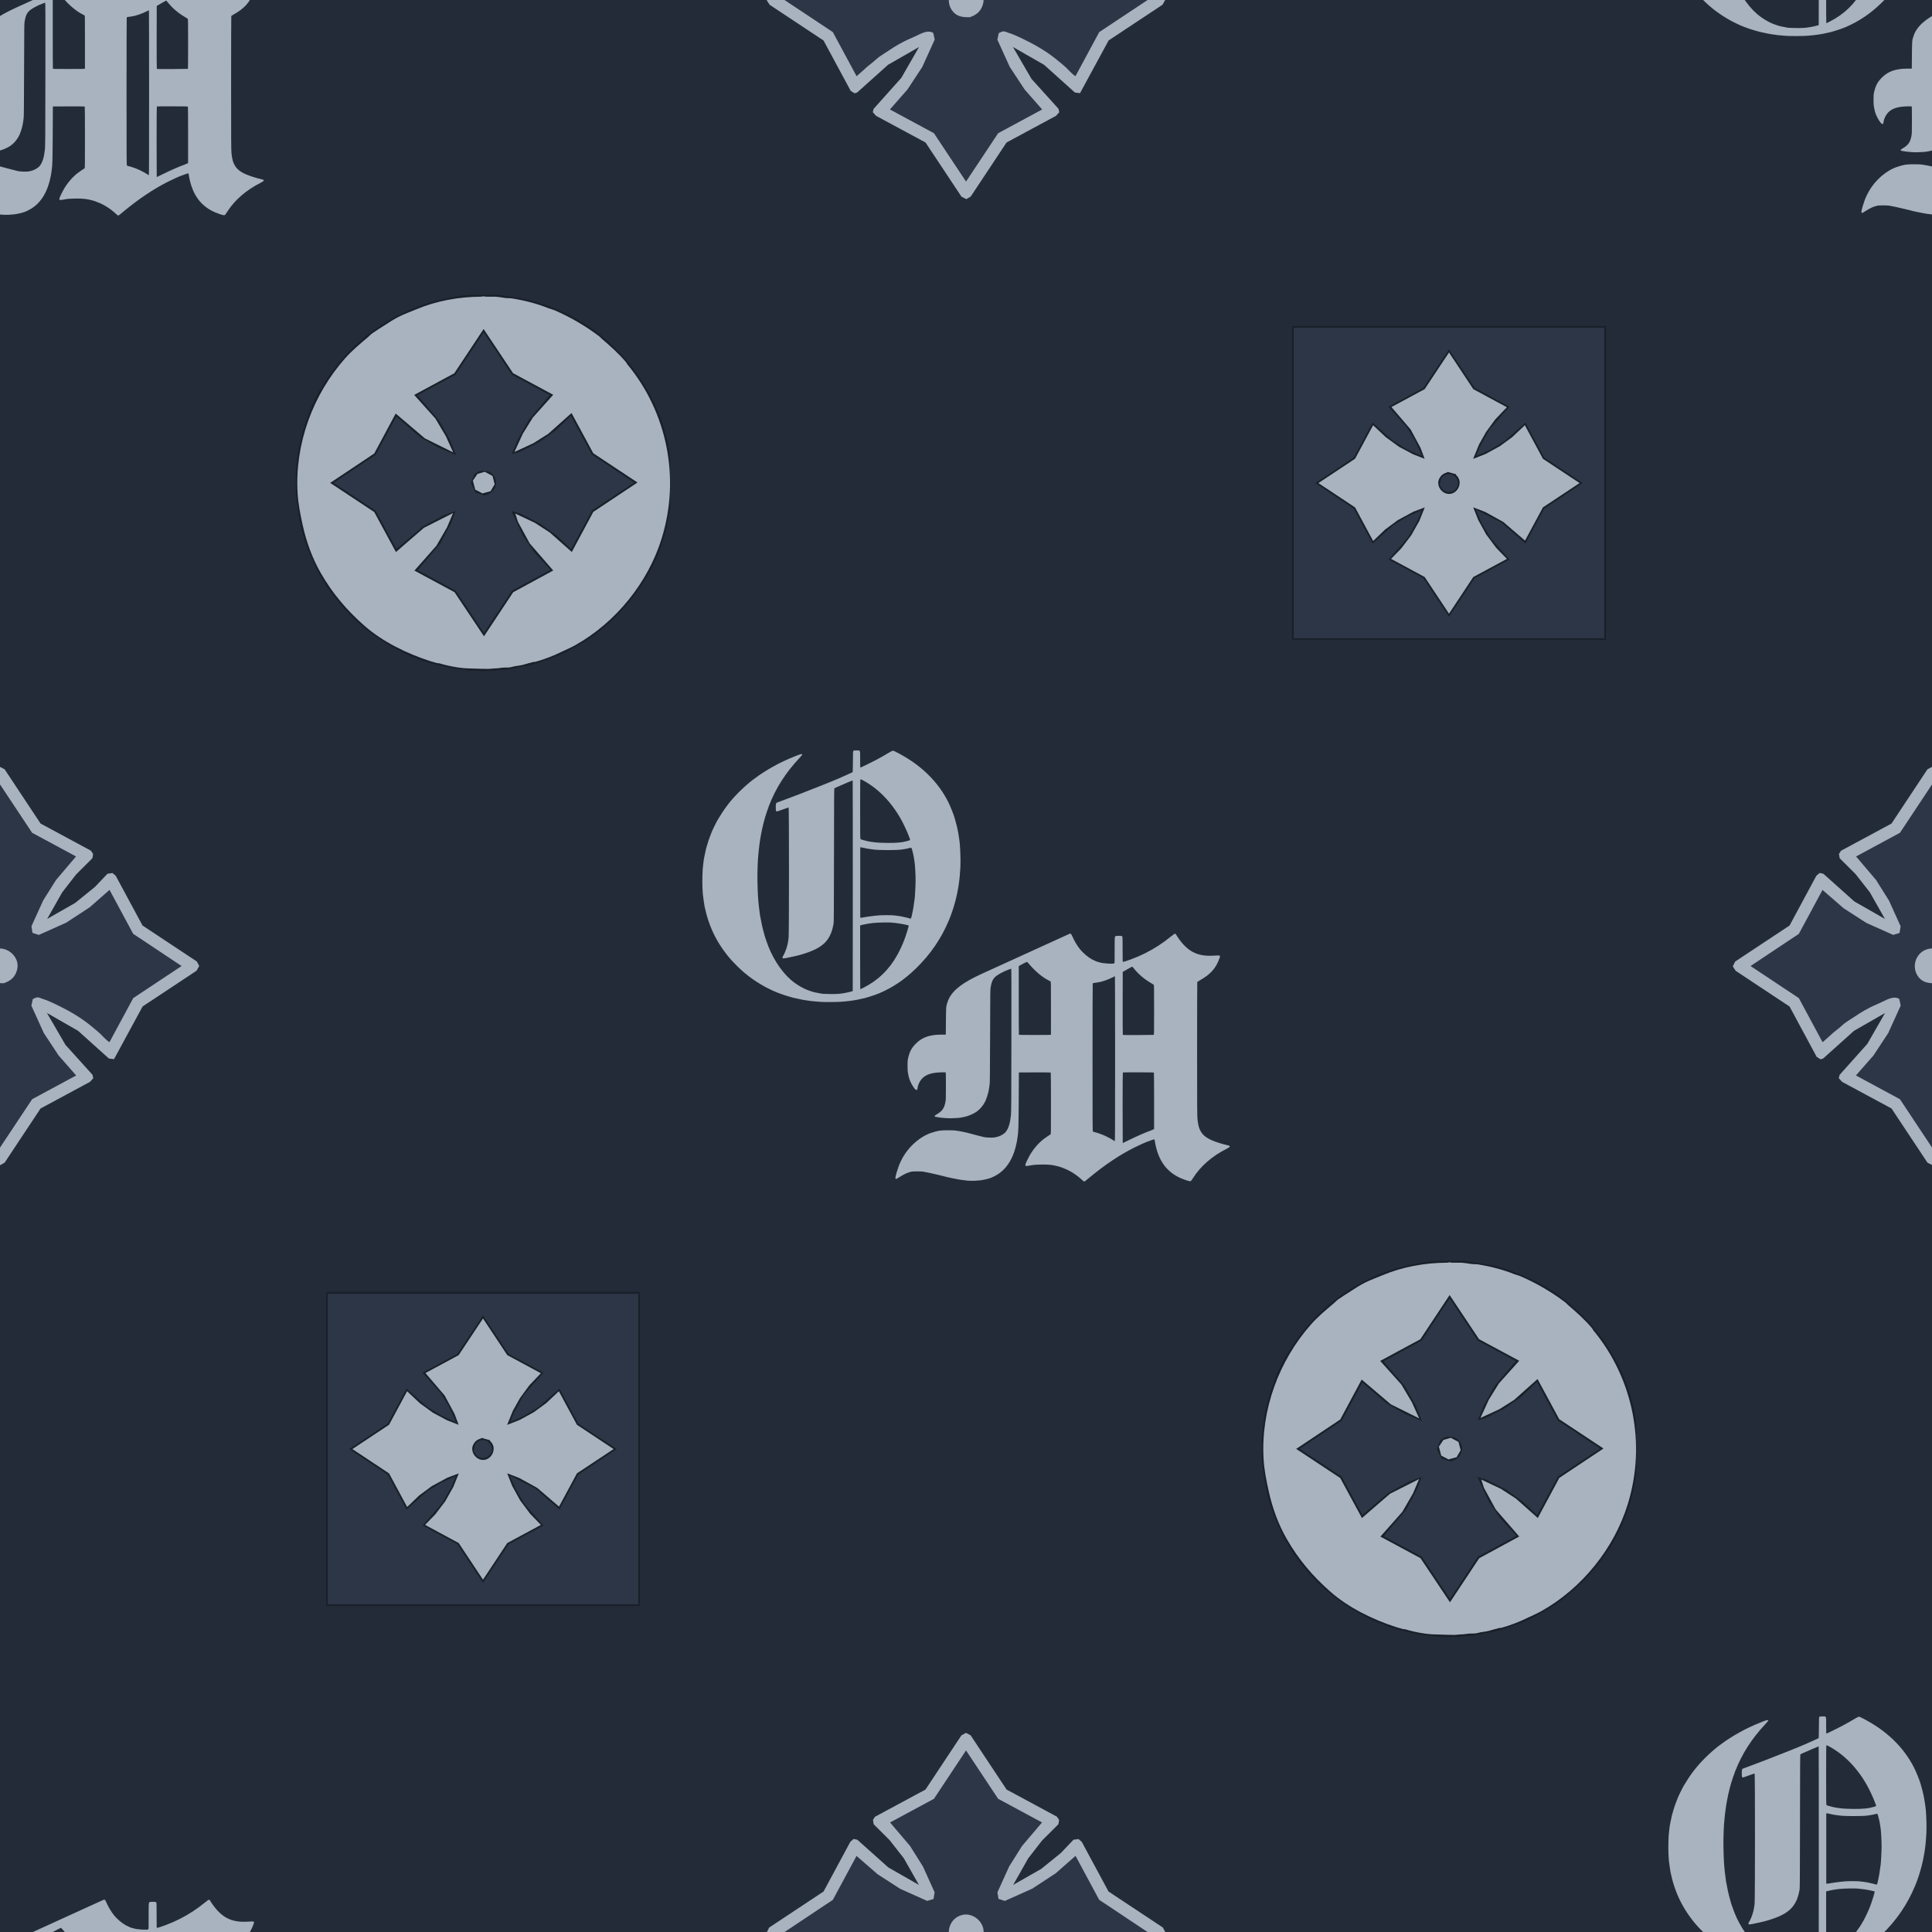
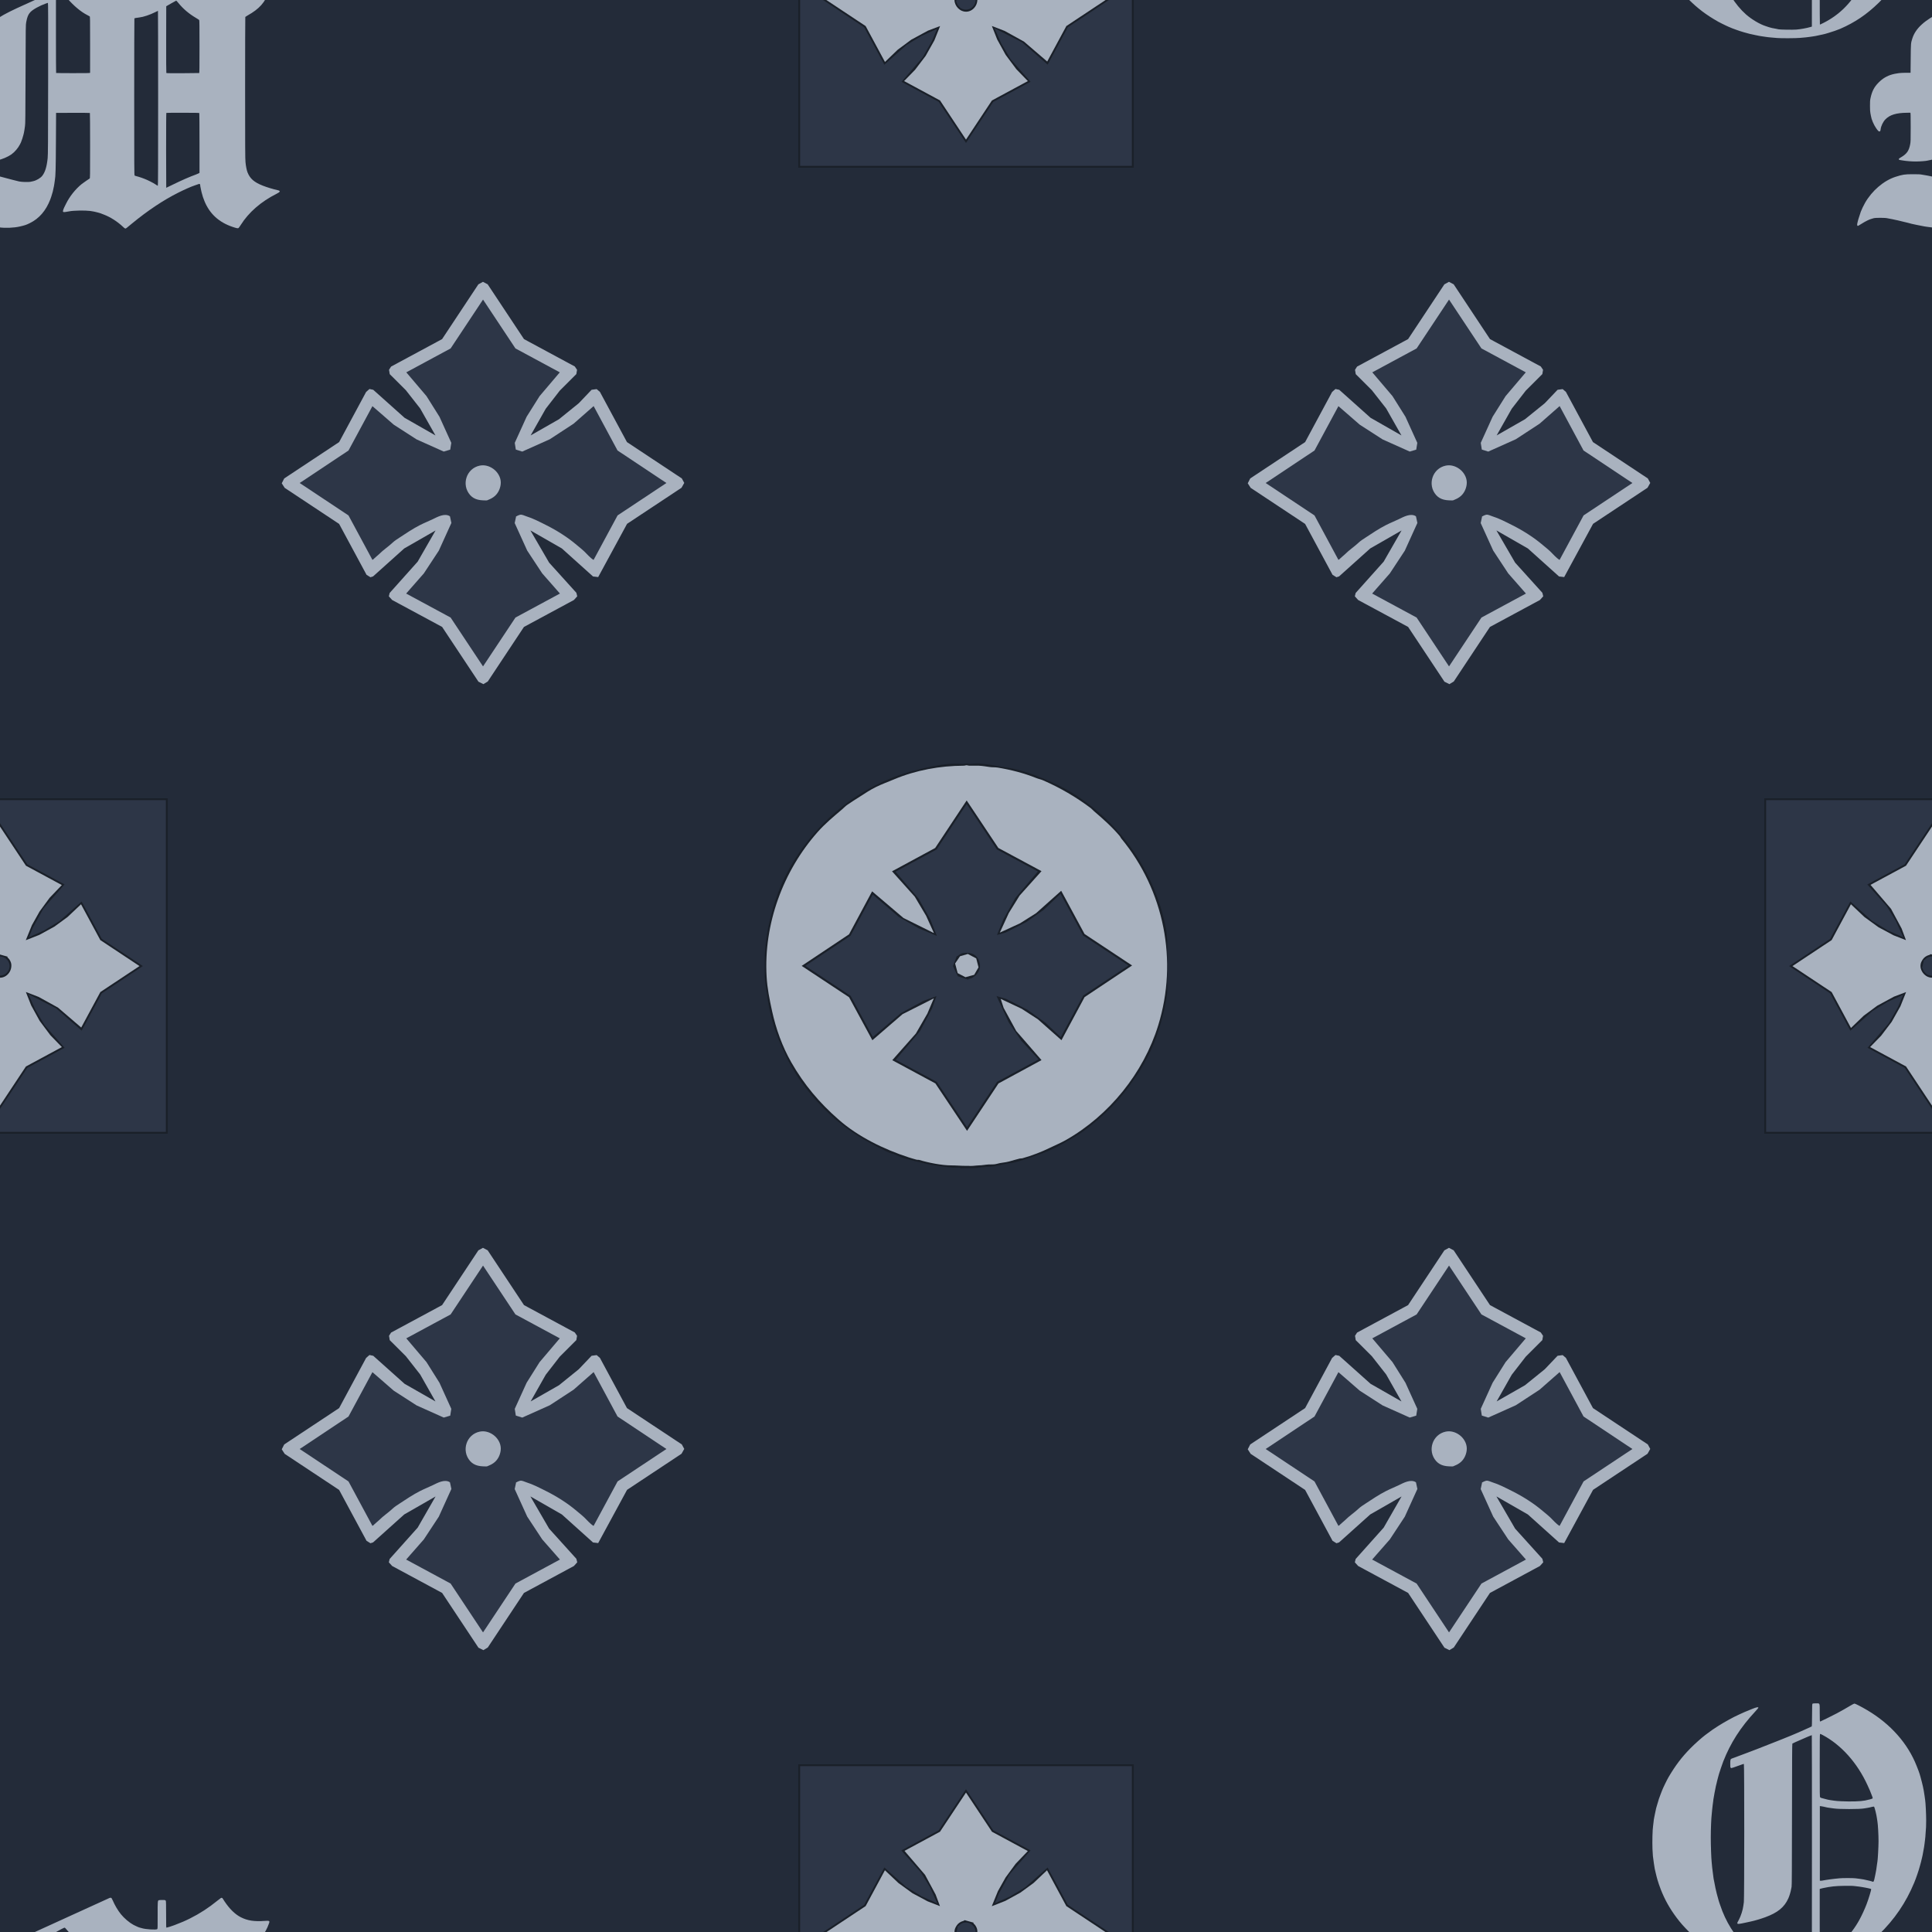
- <svg xmlns="http://www.w3.org/2000/svg" width="80mm" height="80mm" viewBox="0 0 80 80">
+ <svg xmlns="http://www.w3.org/2000/svg" width="72mm" height="72mm" viewBox="0 0 72 72">
  <style>.lt{fill:#a9b2bf}.dk{fill:#2d3647}.ln{fill:#1a2029}</style>
  <defs>
    <symbol id="om" viewBox="0.00 0.00 565.25 462.75">
      <path class="lt" fill-rule="evenodd" d="M409.92 459.78 C410.36 459.42 412.50 457.66 414.67 455.87 C430.80 442.58 446.23 432.29 461.50 424.61 C467.14 421.77 474.32 418.58 476.94 417.74 C477.32 417.62 478.41 417.23 479.38 416.87 C482.50 415.70 482.80 415.64 483.17 416.15 C483.35 416.39 483.50 417.00 483.50 417.50 C483.50 418.00 483.66 418.96 483.85 419.64 C484.05 420.32 484.29 421.49 484.38 422.25 C484.48 423.01 484.69 423.96 484.86 424.38 C485.03 424.79 485.26 425.57 485.36 426.12 C485.60 427.41 486.48 430.02 487.63 432.88 C492.81 445.72 502.14 454.33 515.88 458.96 C519.75 460.27 521.24 460.57 521.85 460.16 C522.14 459.97 523.18 458.53 524.16 456.97 C532.08 444.37 544.52 433.56 560.09 425.74 C563.96 423.80 564.23 422.82 561.09 422.13 C556.61 421.14 550.51 419.29 546.25 417.62 C537.54 414.20 533.39 410.57 530.88 404.16 C530.05 402.05 529.24 397.92 528.88 393.97 C528.55 390.36 528.50 380.48 528.50 319.22 C528.51 280.39 528.59 248.50 528.69 248.35 C528.79 248.20 529.83 247.54 531.00 246.88 C542.80 240.29 548.66 233.68 552.48 222.66 C553.35 220.14 552.91 219.90 548.11 220.25 C537.68 221.01 530.91 219.98 524.27 216.61 C518.49 213.68 512.97 208.32 507.83 200.62 C507.00 199.39 506.19 198.13 506.04 197.83 C505.66 197.11 504.90 196.89 504.16 197.30 C503.82 197.48 502.16 198.76 500.46 200.14 C491.89 207.13 483.09 212.84 473.25 217.77 C468.25 220.27 464.32 221.97 457.62 224.49 C455.00 225.48 450.24 227.00 449.76 227.00 C449.25 227.00 449.25 226.88 449.25 213.89 C449.25 204.73 449.17 200.59 448.97 200.16 C448.82 199.82 448.45 199.48 448.16 199.40 C447.28 199.16 442.58 199.23 441.90 199.49 C440.79 199.91 440.72 200.77 440.76 214.91 C440.80 226.78 440.76 228.10 440.39 228.47 C439.44 229.42 428.44 228.73 424.69 227.48 C423.90 227.22 423.10 227.00 422.93 227.00 C422.41 227.00 418.67 225.38 416.59 224.26 C412.37 221.99 407.27 217.67 403.89 213.50 C400.98 209.93 397.68 204.37 395.74 199.75 C395.30 198.72 394.77 197.68 394.56 197.44 C394.09 196.91 393.12 196.88 392.21 197.35 C391.85 197.54 390.10 198.34 388.34 199.13 C386.57 199.92 384.18 201.01 383.03 201.55 C381.87 202.09 379.34 203.24 377.40 204.11 C375.46 204.98 373.03 206.09 372.00 206.57 C370.97 207.05 368.94 207.98 367.50 208.62 C366.06 209.27 364.03 210.20 363.00 210.68 C361.97 211.16 360.17 211.98 359.00 212.50 C357.83 213.02 355.98 213.86 354.88 214.37 C351.22 216.06 350.39 216.44 347.88 217.57 C346.50 218.19 344.53 219.09 343.50 219.57 C342.47 220.05 340.50 220.95 339.12 221.57 C337.75 222.19 335.76 223.10 334.70 223.59 C333.65 224.09 331.79 224.93 330.58 225.47 C329.37 226.00 327.48 226.86 326.38 227.37 C322.72 229.06 321.89 229.44 319.38 230.57 C318.00 231.19 316.01 232.10 314.95 232.59 C313.90 233.09 312.04 233.93 310.83 234.47 C309.62 235.00 307.73 235.86 306.62 236.37 C302.89 238.10 302.13 238.45 299.50 239.62 C298.06 240.27 294.91 241.78 292.50 242.98 C275.05 251.68 266.16 259.77 262.93 269.88 C261.38 274.74 261.41 274.41 261.26 290.00 L261.12 304.38 L256.25 304.39 C253.57 304.40 250.47 304.55 249.38 304.73 C245.31 305.37 244.59 305.51 242.88 305.98 C237.52 307.45 233.18 310.01 229.12 314.10 C224.63 318.62 222.45 322.82 220.96 329.75 C220.48 332.01 220.41 333.10 220.42 337.62 C220.43 341.35 220.54 343.42 220.82 344.75 C221.03 345.78 221.28 347.07 221.36 347.62 C221.91 351.22 224.08 356.34 226.58 359.96 C228.33 362.49 229.08 363.25 229.84 363.25 C230.63 363.25 230.89 362.79 231.11 360.96 C231.50 357.77 233.55 353.52 235.85 351.15 C240.31 346.55 246.64 344.61 257.62 344.48 C259.27 344.46 260.77 344.46 260.94 344.47 C261.18 344.49 261.25 347.56 261.25 358.91 C261.25 372.43 261.22 373.50 260.73 376.10 C259.51 382.64 257.32 385.76 251.57 389.13 C250.45 389.79 249.46 390.48 249.39 390.67 C249.16 391.27 249.53 391.73 250.34 391.86 C250.77 391.92 252.14 392.15 253.38 392.36 C256.91 392.96 262.28 393.38 266.38 393.37 C270.46 393.36 276.61 392.90 278.00 392.50 C278.48 392.36 279.57 392.13 280.42 392.00 C284.35 391.36 290.35 388.84 294.00 386.29 C297.25 384.02 300.85 379.82 302.62 376.25 C302.99 375.49 303.44 374.59 303.62 374.25 C304.14 373.25 305.96 367.72 306.13 366.62 C306.22 366.07 306.44 365.12 306.63 364.50 C306.81 363.88 307.04 362.64 307.13 361.75 C307.22 360.86 307.48 359.06 307.70 357.75 C308.05 355.65 308.11 349.56 308.25 305.88 C308.40 256.64 308.40 256.36 308.94 253.50 C309.90 248.33 310.95 245.82 313.08 243.56 C315.68 240.81 322.02 237.29 328.75 234.85 C329.64 234.53 330.52 234.26 330.69 234.26 C330.95 234.25 330.99 248.81 330.92 310.19 C330.84 376.79 330.78 386.60 330.43 390.00 C329.57 398.61 327.87 404.12 324.95 407.82 C323.21 410.02 319.10 412.43 315.92 413.12 C315.07 413.30 313.80 413.58 313.10 413.74 C311.25 414.15 304.35 413.95 301.88 413.41 C299.70 412.94 296.60 412.17 294.62 411.61 C293.38 411.26 291.64 410.80 289.00 410.12 C285.63 409.26 284.55 408.97 283.38 408.63 C282.69 408.43 281.62 408.20 281.00 408.11 C280.38 408.02 279.31 407.80 278.62 407.61 C277.94 407.43 276.70 407.21 275.88 407.12 C275.05 407.03 273.48 406.77 272.38 406.54 C270.80 406.22 268.92 406.13 263.50 406.13 C255.27 406.13 253.13 406.45 245.97 408.77 C234.22 412.56 222.44 422.65 215.42 434.93 C214.04 437.35 211.88 441.85 211.25 443.62 C210.21 446.57 209.25 449.49 208.80 451.12 C207.42 456.04 207.26 457.24 207.88 457.75 C208.36 458.15 208.15 458.25 212.00 455.82 C216.02 453.27 219.96 451.34 222.12 450.86 C222.54 450.77 223.38 450.51 224.00 450.29 C225.62 449.71 235.69 449.72 237.88 450.31 C238.70 450.53 239.99 450.78 240.75 450.87 C241.51 450.96 242.47 451.14 242.90 451.27 C243.32 451.40 244.50 451.67 245.52 451.85 C247.36 452.19 249.61 452.71 252.25 453.39 C255.76 454.29 256.98 454.58 258.40 454.87 C259.24 455.04 260.05 455.25 260.21 455.35 C260.36 455.44 261.25 455.68 262.18 455.87 C263.11 456.06 265.17 456.51 266.75 456.86 C268.33 457.22 270.60 457.67 271.79 457.86 C272.97 458.06 274.38 458.33 274.91 458.47 C275.44 458.60 276.66 458.79 277.62 458.88 C278.59 458.97 280.33 459.19 281.50 459.38 C287.48 460.32 296.41 459.99 302.50 458.58 C307.67 457.39 308.82 457.00 312.50 455.21 C321.88 450.65 328.75 442.69 333.09 431.38 C333.86 429.35 334.28 428.03 335.58 423.50 C335.80 422.74 336.10 421.37 336.24 420.44 C336.39 419.52 336.61 418.50 336.73 418.18 C336.85 417.86 337.02 416.82 337.12 415.86 C337.21 414.91 337.44 413.28 337.63 412.25 C338.38 408.28 338.58 400.98 338.73 372.88 L338.88 344.62 L355.74 344.56 C365.01 344.53 372.69 344.59 372.80 344.70 C372.92 344.82 373.01 359.58 373.01 377.52 C373.02 408.51 372.99 410.14 372.57 410.44 C372.33 410.61 370.83 411.60 369.25 412.65 C367.67 413.70 365.63 415.15 364.72 415.88 C358.34 421.03 352.54 428.29 348.89 435.70 C347.96 437.58 347.10 439.32 346.98 439.56 C346.48 440.50 345.75 442.65 345.75 443.16 C345.75 444.12 346.25 444.28 348.40 443.99 C349.49 443.85 351.11 443.58 352.00 443.39 C356.09 442.51 367.75 442.29 373.12 442.98 C375.32 443.26 378.97 443.99 380.12 444.38 C380.68 444.56 381.52 444.79 382.00 444.89 C382.48 444.99 383.21 445.21 383.62 445.39 C384.04 445.56 385.48 446.13 386.84 446.64 C393.41 449.14 400.24 453.51 405.96 458.85 C408.23 460.98 408.41 461.02 409.92 459.78 Z M449.25 382.26 C449.25 357.66 449.34 344.73 449.50 344.63 C449.64 344.54 457.08 344.48 466.05 344.49 C478.61 344.51 482.40 344.58 482.55 344.82 C482.65 344.99 482.74 358.54 482.75 374.94 L482.75 404.76 L481.97 405.23 C481.54 405.49 480.34 406.01 479.28 406.39 C473.08 408.62 464.68 412.29 455.82 416.65 C452.35 418.35 449.45 419.75 449.38 419.75 C449.31 419.75 449.25 402.88 449.25 382.26 Z M438.62 416.35 C436.34 414.79 430.64 411.92 427.50 410.74 C426.33 410.31 424.98 409.80 424.50 409.62 C423.48 409.23 419.68 408.10 418.70 407.89 C418.34 407.81 417.86 407.57 417.64 407.36 C417.29 407.00 417.25 399.47 417.25 328.54 C417.26 285.41 417.34 250.00 417.44 249.84 C417.62 249.58 419.52 249.21 422.50 248.87 C426.48 248.42 433.10 246.21 438.27 243.59 C439.73 242.85 440.99 242.25 441.08 242.25 C441.17 242.25 441.25 281.74 441.25 330.00 C441.25 400.04 441.19 417.75 440.94 417.73 C440.77 417.73 439.73 417.11 438.62 416.35 Z M449.48 304.60 C449.34 304.43 449.27 290.97 449.31 270.98 L449.38 237.65 L454.25 234.84 C456.93 233.29 459.24 232.02 459.39 232.01 C459.53 232.01 460.49 233.04 461.51 234.30 C466.32 240.24 472.10 245.16 479.25 249.38 C480.83 250.32 482.27 251.25 482.44 251.46 C482.68 251.76 482.75 257.48 482.75 278.18 C482.75 299.02 482.68 304.54 482.44 304.63 C482.27 304.69 474.83 304.78 465.92 304.81 C454.30 304.86 449.64 304.80 449.48 304.60 Z M338.92 304.58 C338.82 304.49 338.75 288.01 338.75 267.96 L338.75 231.51 L339.69 230.92 C341.48 229.81 346.98 227.00 347.36 227.00 C347.57 227.00 348.01 227.31 348.34 227.69 C348.67 228.07 349.47 228.99 350.13 229.75 C356.66 237.29 363.81 243.27 370.12 246.46 C371.23 247.01 372.32 247.62 372.57 247.80 C372.99 248.11 373.01 249.59 373.01 276.13 C373.01 291.53 373.00 304.27 373.00 304.44 C373.00 304.68 369.44 304.75 356.04 304.75 C346.71 304.75 339.01 304.68 338.92 304.58 Z M150.07 269.39 C152.03 269.20 154.64 268.96 155.88 268.87 C157.11 268.78 158.97 268.56 160.00 268.37 C161.03 268.19 162.49 267.97 163.25 267.89 C164.65 267.74 167.06 267.27 170.00 266.58 C170.89 266.37 172.19 266.10 172.88 265.97 C173.56 265.85 174.69 265.58 175.38 265.38 C176.06 265.18 177.64 264.72 178.88 264.35 C182.80 263.20 188.10 261.36 190.62 260.26 C205.33 253.86 217.03 245.95 229.10 234.23 C245.00 218.79 256.34 202.17 264.74 182.00 C266.75 177.18 269.30 169.68 270.61 164.75 C271.00 163.31 271.46 161.62 271.64 161.00 C271.83 160.38 272.05 159.43 272.13 158.88 C272.22 158.32 272.45 157.37 272.64 156.75 C272.83 156.13 273.09 155.01 273.21 154.25 C273.33 153.49 273.63 151.86 273.86 150.62 C274.09 149.39 274.44 147.53 274.63 146.50 C274.82 145.47 275.05 143.84 275.14 142.88 C275.22 141.91 275.45 140.11 275.64 138.88 C275.83 137.64 276.11 134.33 276.26 131.51 C276.41 128.70 276.58 126.32 276.65 126.22 C276.71 126.11 276.77 123.13 276.78 119.58 C276.79 113.19 276.23 101.89 275.73 98.75 C275.59 97.86 275.32 95.94 275.13 94.50 C274.75 91.66 273.98 87.31 273.54 85.50 C273.39 84.88 272.93 82.97 272.52 81.25 C272.11 79.53 271.49 77.17 271.13 76.00 C270.77 74.83 270.36 73.42 270.23 72.88 C270.09 72.33 269.61 70.92 269.15 69.75 C268.69 68.58 267.84 66.39 267.25 64.88 C258.41 42.27 241.09 22.71 217.62 8.84 C212.04 5.53 205.67 2.25 204.85 2.25 C204.48 2.25 202.88 3.04 201.15 4.09 C197.10 6.55 191.22 9.89 187.17 12.03 C183.05 14.20 170.81 20.25 170.52 20.25 C170.06 20.25 170.00 19.19 170.00 11.12 C170.00 1.13 170.37 2.00 166.12 2.00 C164.12 2.00 163.21 2.10 162.86 2.35 C162.39 2.70 162.37 3.15 162.31 13.83 C162.25 22.21 162.16 25.01 161.93 25.20 C161.76 25.34 158.64 26.76 155.00 28.37 C151.36 29.97 148.04 31.44 147.62 31.63 C143.42 33.57 119.18 43.29 107.38 47.77 C105.86 48.35 103.33 49.31 101.75 49.92 C100.17 50.53 98.14 51.30 97.25 51.63 C96.36 51.97 94.56 52.64 93.25 53.13 C91.94 53.62 90.09 54.32 89.12 54.67 C88.16 55.03 86.42 55.69 85.25 56.14 C84.08 56.59 82.70 57.09 82.19 57.25 C80.45 57.79 80.25 58.32 80.25 62.49 C80.25 65.89 80.29 66.21 80.76 66.64 C81.26 67.09 81.33 67.08 83.58 66.31 C87.93 64.80 92.13 63.31 92.86 63.02 C93.26 62.86 93.74 62.79 93.92 62.86 C94.43 63.05 94.41 198.11 93.90 201.38 C93.70 202.61 93.47 204.30 93.38 205.12 C92.94 209.06 90.87 215.51 88.87 219.17 C88.36 220.11 87.78 221.18 87.58 221.56 C87.09 222.48 87.36 223.25 88.16 223.25 C89.60 223.25 92.75 222.69 97.38 221.61 C98.34 221.39 99.86 221.05 100.75 220.87 C104.58 220.08 110.66 218.29 115.38 216.56 C127.86 211.96 134.44 206.61 138.47 197.75 C139.57 195.34 140.87 191.09 141.25 188.67 C141.38 187.82 141.63 186.62 141.79 186.00 C142.03 185.14 142.11 168.16 142.18 113.71 C142.24 57.73 142.32 42.50 142.57 42.32 C142.74 42.19 144.11 41.55 145.62 40.90 C147.14 40.25 148.71 39.56 149.12 39.37 C154.16 37.05 161.91 33.81 162.06 33.96 C162.16 34.06 162.22 84.53 162.19 146.10 L162.12 258.06 L160.62 258.50 C156.84 259.61 150.96 260.67 146.50 261.05 C143.05 261.34 129.60 261.12 128.64 260.76 C128.27 260.62 127.16 260.38 126.17 260.24 C123.75 259.89 120.07 259.06 119.00 258.64 C118.52 258.45 117.03 257.94 115.69 257.52 C109.87 255.68 101.65 250.79 96.00 245.81 C85.10 236.18 75.45 220.72 70.14 204.38 C69.96 203.82 69.70 203.09 69.55 202.75 C69.24 202.01 68.50 199.53 67.63 196.25 C67.28 194.94 66.84 193.31 66.65 192.62 C66.00 190.27 64.79 184.54 64.13 180.75 C63.95 179.72 63.69 178.43 63.55 177.88 C63.41 177.32 63.22 175.86 63.12 174.62 C63.03 173.39 62.81 171.64 62.63 170.75 C62.45 169.86 62.23 168.11 62.14 166.88 C62.05 165.64 61.81 163.16 61.62 161.38 C61.17 157.26 60.71 144.52 60.72 136.38 C60.73 128.34 61.18 117.14 61.63 113.62 C61.82 112.11 62.06 109.69 62.14 108.25 C62.23 106.81 62.45 104.89 62.63 104.00 C62.81 103.11 63.04 101.42 63.13 100.25 C63.22 99.08 63.45 97.51 63.63 96.75 C63.81 95.99 64.04 94.70 64.13 93.88 C64.22 93.05 64.40 92.01 64.54 91.56 C64.68 91.11 64.94 89.82 65.12 88.68 C65.29 87.55 65.62 85.89 65.84 85.00 C66.06 84.11 66.37 82.87 66.53 82.25 C66.68 81.63 66.96 80.45 67.14 79.62 C67.32 78.80 67.77 77.11 68.12 75.88 C68.48 74.64 68.89 73.17 69.02 72.62 C69.30 71.51 72.43 62.33 73.20 60.38 C80.55 41.66 90.56 26.03 105.33 10.18 C107.39 7.96 108.50 6.58 108.45 6.31 C108.29 5.54 106.57 5.88 102.50 7.50 C96.68 9.82 94.95 10.53 94.52 10.77 C94.13 10.98 93.27 11.37 88.50 13.51 C83.27 15.86 74.64 20.61 68.08 24.76 C63.54 27.63 61.60 28.99 55.25 33.74 C51.59 36.48 44.57 42.76 40.37 47.04 C31.49 56.09 25.59 63.85 18.44 75.88 C16.92 78.44 12.74 87.01 11.87 89.38 C11.41 90.61 10.74 92.36 10.38 93.25 C9.13 96.32 8.37 98.63 6.77 104.25 C6.52 105.14 6.13 106.49 5.91 107.25 C5.70 108.01 5.40 109.38 5.26 110.31 C5.11 111.23 4.90 112.24 4.78 112.56 C4.66 112.87 4.48 113.74 4.38 114.50 C4.29 115.26 4.05 116.44 3.87 117.12 C3.68 117.81 3.46 119.39 3.37 120.62 C3.28 121.86 3.05 123.83 2.84 125.00 C2.27 128.33 1.94 140.81 2.24 148.25 C2.48 154.21 2.68 156.26 3.66 162.62 C4.53 168.24 4.69 169.21 4.85 169.45 C4.93 169.59 5.17 170.59 5.37 171.67 C5.57 172.74 6.02 174.64 6.38 175.88 C6.73 177.11 7.13 178.57 7.27 179.12 C7.69 180.76 9.47 185.93 10.64 188.89 C14.69 199.17 19.60 207.90 26.51 217.12 C30.04 221.84 33.28 225.54 38.24 230.52 C47.50 239.79 55.99 246.23 68.00 253.05 C69.41 253.85 74.14 256.22 76.12 257.12 C76.95 257.50 78.08 258.01 78.62 258.26 C80.66 259.20 84.20 260.57 86.65 261.39 C88.05 261.85 89.45 262.34 89.78 262.47 C90.71 262.85 96.75 264.60 99.38 265.25 C100.85 265.62 102.86 266.06 105.62 266.61 C106.72 266.83 108.41 267.17 109.38 267.38 C110.34 267.58 111.80 267.81 112.62 267.89 C113.45 267.97 114.97 268.19 116.00 268.38 C117.03 268.58 119.62 268.86 121.75 269.02 C123.88 269.18 126.41 269.40 127.38 269.50 C130.72 269.84 146.30 269.77 150.07 269.39 Z M170.17 255.83 C170.07 255.74 170.00 240.50 170.00 221.95 L170.00 188.24 L170.56 188.02 C170.87 187.91 171.97 187.63 173.00 187.41 C181.22 185.66 185.57 185.19 194.88 185.07 C200.92 184.99 203.23 185.05 205.38 185.35 C206.89 185.56 208.91 185.80 209.88 185.89 C210.84 185.97 212.24 186.19 213.00 186.38 C213.76 186.56 214.99 186.78 215.75 186.87 C216.51 186.96 217.63 187.19 218.25 187.37 C218.87 187.56 219.84 187.79 220.42 187.88 C220.99 187.96 221.52 188.19 221.59 188.38 C221.83 188.99 219.05 198.14 217.00 203.50 C215.08 208.54 212.14 214.93 209.73 219.28 C201.05 235.01 189.11 246.65 173.69 254.40 C170.21 256.15 170.40 256.07 170.17 255.83 Z M222.76 180.76 C222.43 180.55 218.39 179.57 214.00 178.64 C212.97 178.42 211.06 178.13 209.75 177.99 C208.44 177.86 206.64 177.64 205.75 177.50 C203.68 177.19 192.22 177.20 189.75 177.51 C188.72 177.64 186.53 177.86 184.88 178.00 C183.22 178.14 181.03 178.42 180.00 178.61 C178.97 178.81 177.39 179.04 176.50 179.13 C175.61 179.22 174.22 179.46 173.41 179.66 C172.61 179.86 171.54 179.99 171.04 179.95 L170.12 179.88 L170.12 142.50 L170.12 105.12 L171.00 105.15 C171.48 105.16 172.66 105.36 173.62 105.60 C177.19 106.46 178.67 106.75 180.25 106.90 C181.14 106.98 182.83 107.21 184.00 107.41 C189.08 108.27 210.14 108.27 214.50 107.41 C215.53 107.21 217.04 106.96 217.86 106.87 C218.67 106.78 219.61 106.60 219.94 106.47 C220.28 106.35 221.40 106.07 222.45 105.85 C224.12 105.51 224.38 105.50 224.62 105.83 C225.16 106.57 227.06 114.42 227.38 117.25 C227.46 118.01 227.69 119.53 227.89 120.62 C228.41 123.54 229.01 134.28 228.99 140.50 C228.99 145.61 228.21 159.70 227.90 160.50 C227.82 160.71 227.59 162.28 227.39 164.00 C227.01 167.26 226.45 170.74 225.97 172.88 C225.82 173.56 225.55 174.86 225.38 175.75 C224.42 180.72 223.99 181.54 222.76 180.76 Z M191.38 100.21 C188.76 100.10 185.67 99.84 184.50 99.64 C183.33 99.44 181.70 99.20 180.88 99.12 C180.05 99.03 178.81 98.80 178.12 98.62 C177.44 98.43 176.14 98.10 175.25 97.88 C171.46 96.95 170.85 96.74 170.44 96.23 C170.03 95.73 170.00 93.83 170.00 64.40 C170.00 40.88 170.07 33.03 170.29 32.81 C170.51 32.59 171.12 32.80 172.85 33.73 C191.67 43.76 207.68 61.68 218.00 84.25 C220.56 89.86 220.17 88.93 222.77 95.65 C223.04 96.35 223.20 97.09 223.12 97.29 C222.96 97.71 219.50 98.70 215.50 99.48 C210.79 100.39 201.63 100.67 191.38 100.21 Z" />
    </symbol>
    <symbol id="roundel" viewBox="24.26 35.26 216.51 217.99">
      <path class="ln" fill-rule="evenodd" d="M130.33 253.25 C129.93 253.16 129.57 252.83 129.11 252.77 C127.97 252.61 126.76 252.80 125.61 252.75 C124.00 252.67 122.29 252.41 120.67 252.23 C113.73 251.46 106.92 249.76 100.17 247.93 C98.14 247.38 96.01 246.50 94.12 245.59 C93.40 245.24 92.57 245.19 91.83 244.90 C89.94 244.17 88.16 243.18 86.34 242.29 C68.02 233.42 54.61 221.70 42.86 205.18 C40.71 202.15 38.96 198.80 37.07 195.61 C36.32 194.35 35.85 192.95 35.20 191.64 C30.74 182.69 27.46 172.99 25.98 163.12 C25.32 158.74 24.53 154.38 24.26 149.94 C23.55 138.61 25.00 125.16 28.41 114.39 C28.55 113.97 28.45 113.53 28.59 113.11 C30.41 107.35 32.49 101.51 35.21 96.10 C49.23 68.17 74.91 46.64 105.31 38.94 C111.29 37.42 117.33 36.03 123.46 35.52 C125.96 35.31 128.55 35.50 131.06 35.50 C131.70 35.50 132.31 35.24 132.93 35.26 C133.43 35.28 133.88 35.50 134.40 35.50 C135.87 35.51 137.91 35.19 139.17 35.26 C144.33 35.53 149.30 36.74 154.39 37.48 C161.14 38.47 167.80 40.77 174.08 43.40 C179.39 45.63 184.70 48.03 189.62 51.08 C216.02 67.41 234.58 94.29 240.22 124.83 C240.56 126.66 240.50 128.53 240.77 130.37 C243.35 148.11 240.82 166.30 234.68 183.10 C232.33 189.52 228.95 195.79 225.43 201.63 C224.89 202.51 224.14 203.25 223.59 204.11 C216.22 215.59 206.60 225.12 195.64 233.16 C193.12 235.01 190.31 236.46 187.64 238.07 C183.30 240.68 178.62 243.24 173.84 244.93 C168.46 246.83 163.11 248.88 157.53 250.19 C157.08 250.30 156.60 250.21 156.14 250.27 C154.47 250.50 152.73 250.96 151.07 251.28 C149.18 251.65 147.12 252.23 145.19 252.25 C141.87 252.28 138.52 253.00 135.18 253.00 C134.05 253.00 132.92 253.00 131.78 253.00 C131.42 253.00 131.05 253.00 130.68 253.00 C130.52 253.00 130.15 252.83 130.18 253.00 C130.20 253.09 130.23 253.25 130.33 253.25 Z" />
      <path class="lt" fill-rule="evenodd" d="M134.44 251.85 C133.82 251.85 135.67 251.78 136.28 251.75 C136.45 251.74 135.95 251.75 135.78 251.75 C135.52 251.75 135.25 251.75 134.98 251.75 C134.12 251.75 133.25 251.75 132.38 251.75 C129.74 251.75 127.17 251.50 124.51 251.50 C119.55 251.50 112.18 250.06 107.39 248.58 C106.90 248.43 106.39 248.56 105.90 248.43 C104.48 248.03 103.02 247.62 101.61 247.16 C88.49 242.89 74.54 236.11 64.10 226.96 C53.65 217.81 45.46 208.14 38.55 196.08 C33.71 187.62 30.27 178.00 28.21 168.54 C26.86 162.36 25.61 156.23 25.26 149.92 C23.65 121.64 34.09 93.19 52.80 72.09 C56.79 67.59 61.33 63.85 65.88 59.98 C66.80 59.20 67.57 58.31 68.57 57.62 C70.80 56.05 73.13 54.63 75.42 53.15 C78.22 51.33 81.13 49.41 84.14 47.94 C87.25 46.41 90.50 45.24 93.68 43.90 C105.54 38.89 118.52 36.55 131.33 36.50 C131.88 36.50 132.37 36.25 132.90 36.26 C133.34 36.27 133.73 36.48 134.17 36.50 C135.90 36.55 137.64 36.43 139.37 36.50 C141.36 36.59 143.41 36.94 145.38 37.23 C146.78 37.44 148.25 37.29 149.64 37.53 C156.66 38.69 163.73 40.50 170.35 43.16 C171.52 43.63 172.77 43.85 173.94 44.36 C183.10 48.35 191.66 53.33 199.64 59.34 C200.25 59.80 200.77 60.47 201.37 60.98 C206.23 65.13 211.15 69.50 215.27 74.42 C215.57 74.78 215.70 75.24 216.00 75.61 C239.15 103.61 246.60 141.47 235.92 176.13 C228.01 201.81 209.47 224.73 186.08 237.95 C183.43 239.44 180.56 240.62 177.83 241.96 C173.09 244.29 167.94 246.25 162.85 247.68 C162.39 247.81 161.91 247.70 161.46 247.81 C159.50 248.28 157.54 248.89 155.59 249.43 C153.50 250.01 151.20 250.01 149.15 250.66 C147.72 251.11 146.07 250.93 144.59 251.01 C142.84 251.10 141.12 251.50 139.35 251.50 C138.36 251.50 137.44 251.69 136.48 251.74 C135.80 251.77 133.77 251.99 134.44 251.85 Z" />
      <path class="ln" fill-rule="evenodd" d="M133.08 232.92 L116.04 207.41 L92.85 194.92 L105.56 180.55 L111.73 169.85 L115.20 161.65 L98.38 170.16 L82.15 184.18 L69.61 161.05 L44.12 144.19 L69.61 127.19 L82.01 104.09 L98.90 118.44 L115.28 126.56 L111.05 117.22 L104.96 106.96 L92.72 93.31 L115.93 80.77 L132.87 55.20 L149.91 80.75 L173.13 93.23 L161.37 106.35 L155.56 115.72 L150.70 126.30 L161.64 121.25 L170.25 115.81 L183.72 103.79 L196.28 127.03 L221.86 143.97 L196.31 160.97 L183.87 184.16 L171.19 172.92 L162.50 167.28 L151.18 161.93 L152.75 166.74 L159.53 179.20 L173.13 194.87 L149.99 207.42 L133.08 232.92 Z" />
      <path class="dk" fill-rule="evenodd" d="M133.07 230.96 L116.80 206.58 L94.74 194.70 L107.80 179.25 L114.26 167.08 L116.63 160.47 L109.66 162.97 L97.46 169.59 L82.40 182.42 L70.47 160.30 L46.09 144.18 L70.42 127.95 L82.34 105.80 L96.28 117.81 L107.06 123.97 L116.82 128.05 L113.41 119.38 L107.04 108.02 L94.61 93.52 L116.71 81.57 L132.89 57.12 L149.12 81.56 L171.17 93.40 L159.05 107.66 L152.66 119.02 L149.19 127.55 L153.82 126.26 L164.98 120.61 L174.39 113.98 L183.35 105.39 L195.46 127.80 L219.93 143.99 L195.56 160.14 L183.49 182.52 L175.23 174.73 L165.64 167.82 L154.17 161.97 L148.94 160.42 L155.48 174.55 L162.21 184.40 L171.55 194.49 L149.23 206.55 L133.07 230.96 Z" />
      <path class="ln" fill-rule="evenodd" d="M133.74 151.61 L128.12 149.76 L125.49 144.28 L127.60 138.85 C127.68 138.78 127.77 138.98 127.88 139.00 C127.91 139.01 128.27 138.65 128.33 138.61 C129.04 138.11 130.01 137.40 130.89 137.27 C135.36 136.62 139.15 138.20 139.97 143.10 C140.41 145.70 139.14 148.31 137.07 149.79 C136.35 150.30 135.70 150.85 134.80 150.99 C134.64 151.02 134.02 151.09 133.93 151.22 C133.85 151.34 133.60 151.66 133.74 151.61 Z" />
      <path class="lt" fill-rule="evenodd" d="M132.22 150.27 L128.03 148.08 L126.66 142.89 L129.31 139.00 L133.52 137.78 L138.01 140.16 L139.25 144.97 L136.91 148.99 L132.22 150.27 Z" />
    </symbol>
    <symbol id="halo" viewBox="279.03 19.25 196.65 196.56">
      <path class="lt" fill-rule="evenodd" d="M377.55 215.81 L375.13 214.61 L357.38 187.85 L332.97 174.70 L331.35 172.90 L331.75 171.27 L345.43 155.97 L354.18 140.73 L338.87 149.51 L323.64 163.18 L322.37 163.58 L320.46 162.40 L307.06 137.53 L280.45 119.90 L279.03 117.68 L280.24 115.31 L307.06 97.55 L320.26 73.03 L321.89 71.61 L323.73 72.00 L339.02 85.67 L354.13 94.30 L346.65 81.11 L339.65 72.18 L331.79 64.35 L331.44 62.22 L332.45 60.65 L357.37 47.23 L375.09 20.48 L377.33 19.25 L379.63 20.45 L397.38 47.23 L422.21 60.61 L423.31 62.24 L422.96 64.33 L414.86 72.42 L408.01 81.25 L400.63 94.29 L414.47 86.39 L424.14 78.57 L430.41 71.99 L432.89 71.66 L434.47 73.01 L447.69 97.55 L474.50 115.31 L475.68 117.50 L474.35 119.86 L447.74 137.49 L433.63 163.50 L431.11 163.20 L415.89 149.52 L400.52 140.71 L409.67 156.46 L422.97 171.18 L423.40 172.89 L421.79 174.69 L397.36 187.86 L379.68 214.53 L377.55 215.81 Z" />
      <path class="dk" fill-rule="evenodd" d="M377.37 207.14 L361.53 183.27 L339.81 171.55 L348.45 161.71 L355.76 150.61 L361.91 137.06 L361.21 133.81 C358.72 132.12 355.25 134.03 352.85 135.20 C350.78 136.21 348.64 137.03 346.59 138.08 C343.11 139.86 339.88 142.02 336.63 144.17 C335.49 144.93 334.24 145.69 333.24 146.63 C331.12 148.63 328.65 150.22 326.57 152.31 C325.88 153.00 325.09 153.53 324.40 154.22 C324.19 154.43 323.99 154.66 323.75 154.84 C323.62 154.93 323.19 155.16 323.33 155.09 L311.64 133.38 L287.79 117.54 L311.64 101.67 L323.33 79.99 L333.77 89.06 L344.91 96.24 L358.18 102.18 L361.34 101.24 L361.87 97.92 L356.09 85.18 L349.76 75.10 L339.88 63.47 L361.54 51.79 L377.37 27.92 L393.20 51.78 L414.87 63.47 L405.01 75.08 L398.67 85.16 L392.87 97.93 L393.39 101.20 L396.53 102.19 L410.00 96.16 L421.61 88.57 L431.41 79.96 L443.08 101.65 L466.96 117.54 L443.11 133.37 L431.38 155.12 C429.71 154.12 428.23 152.31 426.80 150.93 C425.74 149.91 424.51 148.99 423.39 148.03 C418.88 144.15 413.43 140.71 408.12 138.06 C405.01 136.51 401.76 134.80 398.44 133.77 C397.53 133.49 396.33 132.79 395.37 133.08 C394.99 133.20 394.60 133.32 394.25 133.51 C394.21 133.53 392.63 134.39 393.55 133.80 L392.84 137.11 L398.95 150.56 L406.29 161.70 L414.94 171.55 L393.22 183.27 L377.37 207.14 Z" />
      <path class="lt" fill-rule="evenodd" d="M379.37 126.03 C376.30 126.10 373.23 125.90 371.04 123.40 C366.67 118.41 369.20 110.38 375.81 109.04 C381.09 107.96 386.74 112.92 385.98 118.36 C385.65 120.75 384.48 123.00 382.50 124.41 C381.79 124.91 381.13 125.29 380.32 125.60 C380.07 125.69 379.08 126.11 379.37 126.03 Z" />
    </symbol>
    <symbol id="tile" viewBox="245.25 262.75 225.75 225.75">
      <path class="ln" fill-rule="evenodd" d="M245.25 488.50 L245.25 262.75 L471.00 262.75 L471.00 488.50 L245.25 488.50 Z" />
      <path class="dk" fill-rule="evenodd" d="M246.50 487.25 L246.50 264.00 L469.75 264.00 L469.75 487.25 L246.50 487.25 Z" />
      <path class="ln" fill-rule="evenodd" d="M358.12 471.83 L339.76 444.17 L314.72 430.67 L328.95 414.23 L335.24 403.18 L338.66 395.05 L328.12 399.83 L318.04 405.95 L303.17 419.18 L289.62 394.04 L261.96 375.68 L289.61 357.33 L303.18 332.18 L317.73 345.17 L328.27 351.63 L338.83 356.35 L333.67 345.13 L327.71 335.45 L314.58 320.75 L339.76 307.17 L358.11 279.52 L376.46 307.17 L401.58 320.72 L387.44 336.79 L380.11 350.03 L377.64 356.27 L387.76 351.71 L398.06 345.48 L413.07 332.21 L426.61 357.33 L454.27 375.66 L426.62 394.03 L413.08 419.14 L395.94 404.15 L377.28 394.60 L381.84 404.86 L388.18 415.47 L401.59 430.64 L376.45 444.20 L358.12 471.83 Z" />
      <path class="lt" fill-rule="evenodd" d="M358.12 469.59 L340.64 443.23 L316.46 430.19 L323.86 422.58 L330.95 413.26 L336.84 402.80 L340.69 393.17 L332.53 396.25 L321.31 402.32 L312.18 409.08 L303.59 417.33 L290.58 393.17 L264.21 375.68 L290.59 358.18 L303.55 334.07 L312.67 342.68 L322.12 349.54 L332.29 354.98 L340.60 358.22 L337.67 350.38 L330.54 337.13 L316.73 321.01 L340.63 308.13 L358.12 281.77 L375.59 308.13 L399.74 321.15 L391.47 329.80 L384.77 338.93 L379.62 348.10 L375.48 358.27 L384.56 354.70 L394.73 349.13 L403.60 342.64 L412.66 334.08 L425.66 358.20 L452.02 375.67 L425.67 393.15 L412.79 417.04 L397.11 403.59 L384.13 396.43 L375.53 393.12 L379.11 402.17 L384.81 412.55 L392.00 422.18 L399.76 430.20 L375.57 443.25 L358.12 469.59 Z" />
      <path class="ln" fill-rule="evenodd" d="M357.09 367.61 L363.21 369.33 C363.31 369.43 363.10 369.59 363.09 369.74 C363.08 369.87 363.89 370.51 364.01 370.65 C364.85 371.67 365.59 373.11 365.73 374.43 C366.36 380.13 360.96 385.30 355.32 382.90 C351.53 381.28 349.14 376.55 351.05 372.65 C351.87 370.97 352.95 369.64 354.65 368.80 C355.25 368.50 355.81 368.36 356.43 368.15 C356.70 368.06 357.37 367.55 357.09 367.61 Z" />
      <path class="dk" fill-rule="evenodd" d="M351.41 376.93 L352.74 371.43 C352.83 371.33 353.01 371.52 353.15 371.52 C353.25 371.53 353.79 370.84 353.91 370.74 C354.82 369.99 355.98 369.42 357.15 369.27 C361.86 368.65 365.93 373.30 364.17 377.88 C362.83 381.35 359.04 383.00 355.61 381.67 C354.25 381.13 353.20 379.96 352.42 378.75 C352.18 378.37 351.97 377.80 351.83 377.37 C351.79 377.26 351.37 376.73 351.41 376.93 Z" />
    </symbol>
    <clipPath id="c">
-       <rect width="80" height="80" />
+       <rect width="72" height="72" />
    </clipPath>
  </defs>
-   <rect width="80" height="80" fill="#232b39" />
+   <rect width="72" height="72" fill="#232b39" />
  <g clip-path="url(#c)">
-     <use href="#om" x="-11.000" y="-9.005" width="22.000" height="18.011" />
-     <use href="#om" x="-11.000" y="70.995" width="22.000" height="18.011" />
-     <use href="#om" x="69.000" y="-9.005" width="22.000" height="18.011" />
-     <use href="#om" x="69.000" y="70.995" width="22.000" height="18.011" />
-     <use href="#halo" x="-48.250" y="-8.246" width="16.500" height="16.492" />
-     <use href="#halo" x="-48.250" y="71.754" width="16.500" height="16.492" />
-     <use href="#halo" x="31.750" y="-8.246" width="16.500" height="16.492" />
-     <use href="#halo" x="31.750" y="71.754" width="16.500" height="16.492" />
-     <use href="#halo" x="111.750" y="-8.246" width="16.500" height="16.492" />
-     <use href="#halo" x="111.750" y="71.754" width="16.500" height="16.492" />
-     <use href="#roundel" x="12.250" y="12.197" width="15.500" height="15.606" />
-     <use href="#roundel" x="12.250" y="92.197" width="15.500" height="15.606" />
-     <use href="#roundel" x="92.250" y="12.197" width="15.500" height="15.606" />
-     <use href="#roundel" x="92.250" y="92.197" width="15.500" height="15.606" />
-     <use href="#tile" x="-26.500" y="13.500" width="13.000" height="13.000" />
-     <use href="#tile" x="-26.500" y="93.500" width="13.000" height="13.000" />
-     <use href="#tile" x="53.500" y="13.500" width="13.000" height="13.000" />
-     <use href="#tile" x="53.500" y="93.500" width="13.000" height="13.000" />
-     <use href="#halo" x="-8.250" y="-48.246" width="16.500" height="16.492" />
-     <use href="#halo" x="-8.250" y="31.754" width="16.500" height="16.492" />
-     <use href="#halo" x="-8.250" y="111.754" width="16.500" height="16.492" />
-     <use href="#halo" x="71.750" y="-48.246" width="16.500" height="16.492" />
-     <use href="#halo" x="71.750" y="31.754" width="16.500" height="16.492" />
-     <use href="#halo" x="71.750" y="111.754" width="16.500" height="16.492" />
-     <use href="#om" x="-51.000" y="-49.005" width="22.000" height="18.011" />
-     <use href="#om" x="-51.000" y="30.995" width="22.000" height="18.011" />
-     <use href="#om" x="-51.000" y="110.995" width="22.000" height="18.011" />
-     <use href="#om" x="29.000" y="-49.005" width="22.000" height="18.011" />
-     <use href="#om" x="29.000" y="30.995" width="22.000" height="18.011" />
-     <use href="#om" x="29.000" y="110.995" width="22.000" height="18.011" />
-     <use href="#om" x="109.000" y="-49.005" width="22.000" height="18.011" />
-     <use href="#om" x="109.000" y="30.995" width="22.000" height="18.011" />
-     <use href="#om" x="109.000" y="110.995" width="22.000" height="18.011" />
-     <use href="#tile" x="13.500" y="-26.500" width="13.000" height="13.000" />
-     <use href="#tile" x="13.500" y="53.500" width="13.000" height="13.000" />
-     <use href="#tile" x="93.500" y="-26.500" width="13.000" height="13.000" />
-     <use href="#tile" x="93.500" y="53.500" width="13.000" height="13.000" />
-     <use href="#roundel" x="-27.750" y="-27.803" width="15.500" height="15.606" />
-     <use href="#roundel" x="-27.750" y="52.197" width="15.500" height="15.606" />
-     <use href="#roundel" x="52.250" y="-27.803" width="15.500" height="15.606" />
-     <use href="#roundel" x="52.250" y="52.197" width="15.500" height="15.606" />
+     <use href="#om" x="-10.500" y="-8.596" width="21.000" height="17.192" />
+     <use href="#om" x="-10.500" y="63.404" width="21.000" height="17.192" />
+     <use href="#om" x="61.500" y="-8.596" width="21.000" height="17.192" />
+     <use href="#om" x="61.500" y="63.404" width="21.000" height="17.192" />
+     <use href="#tile" x="-42.250" y="-6.250" width="12.500" height="12.500" />
+     <use href="#tile" x="-42.250" y="65.750" width="12.500" height="12.500" />
+     <use href="#tile" x="29.750" y="-6.250" width="12.500" height="12.500" />
+     <use href="#tile" x="29.750" y="65.750" width="12.500" height="12.500" />
+     <use href="#tile" x="101.750" y="-6.250" width="12.500" height="12.500" />
+     <use href="#tile" x="101.750" y="65.750" width="12.500" height="12.500" />
+     <use href="#tile" x="-6.250" y="-42.250" width="12.500" height="12.500" />
+     <use href="#tile" x="-6.250" y="29.750" width="12.500" height="12.500" />
+     <use href="#tile" x="-6.250" y="101.750" width="12.500" height="12.500" />
+     <use href="#tile" x="65.750" y="-42.250" width="12.500" height="12.500" />
+     <use href="#tile" x="65.750" y="29.750" width="12.500" height="12.500" />
+     <use href="#tile" x="65.750" y="101.750" width="12.500" height="12.500" />
+     <use href="#roundel" x="-43.500" y="-43.551" width="15.000" height="15.103" />
+     <use href="#roundel" x="-43.500" y="28.449" width="15.000" height="15.103" />
+     <use href="#roundel" x="-43.500" y="100.449" width="15.000" height="15.103" />
+     <use href="#roundel" x="28.500" y="-43.551" width="15.000" height="15.103" />
+     <use href="#roundel" x="28.500" y="28.449" width="15.000" height="15.103" />
+     <use href="#roundel" x="28.500" y="100.449" width="15.000" height="15.103" />
+     <use href="#roundel" x="100.500" y="-43.551" width="15.000" height="15.103" />
+     <use href="#roundel" x="100.500" y="28.449" width="15.000" height="15.103" />
+     <use href="#roundel" x="100.500" y="100.449" width="15.000" height="15.103" />
+     <use href="#halo" x="10.500" y="10.503" width="15.000" height="14.993" />
+     <use href="#halo" x="10.500" y="82.503" width="15.000" height="14.993" />
+     <use href="#halo" x="82.500" y="10.503" width="15.000" height="14.993" />
+     <use href="#halo" x="82.500" y="82.503" width="15.000" height="14.993" />
+     <use href="#halo" x="-25.500" y="10.503" width="15.000" height="14.993" />
+     <use href="#halo" x="-25.500" y="82.503" width="15.000" height="14.993" />
+     <use href="#halo" x="46.500" y="10.503" width="15.000" height="14.993" />
+     <use href="#halo" x="46.500" y="82.503" width="15.000" height="14.993" />
+     <use href="#halo" x="10.500" y="-25.497" width="15.000" height="14.993" />
+     <use href="#halo" x="10.500" y="46.503" width="15.000" height="14.993" />
+     <use href="#halo" x="82.500" y="-25.497" width="15.000" height="14.993" />
+     <use href="#halo" x="82.500" y="46.503" width="15.000" height="14.993" />
+     <use href="#halo" x="-25.500" y="-25.497" width="15.000" height="14.993" />
+     <use href="#halo" x="-25.500" y="46.503" width="15.000" height="14.993" />
+     <use href="#halo" x="46.500" y="-25.497" width="15.000" height="14.993" />
+     <use href="#halo" x="46.500" y="46.503" width="15.000" height="14.993" />
  </g>
</svg>
